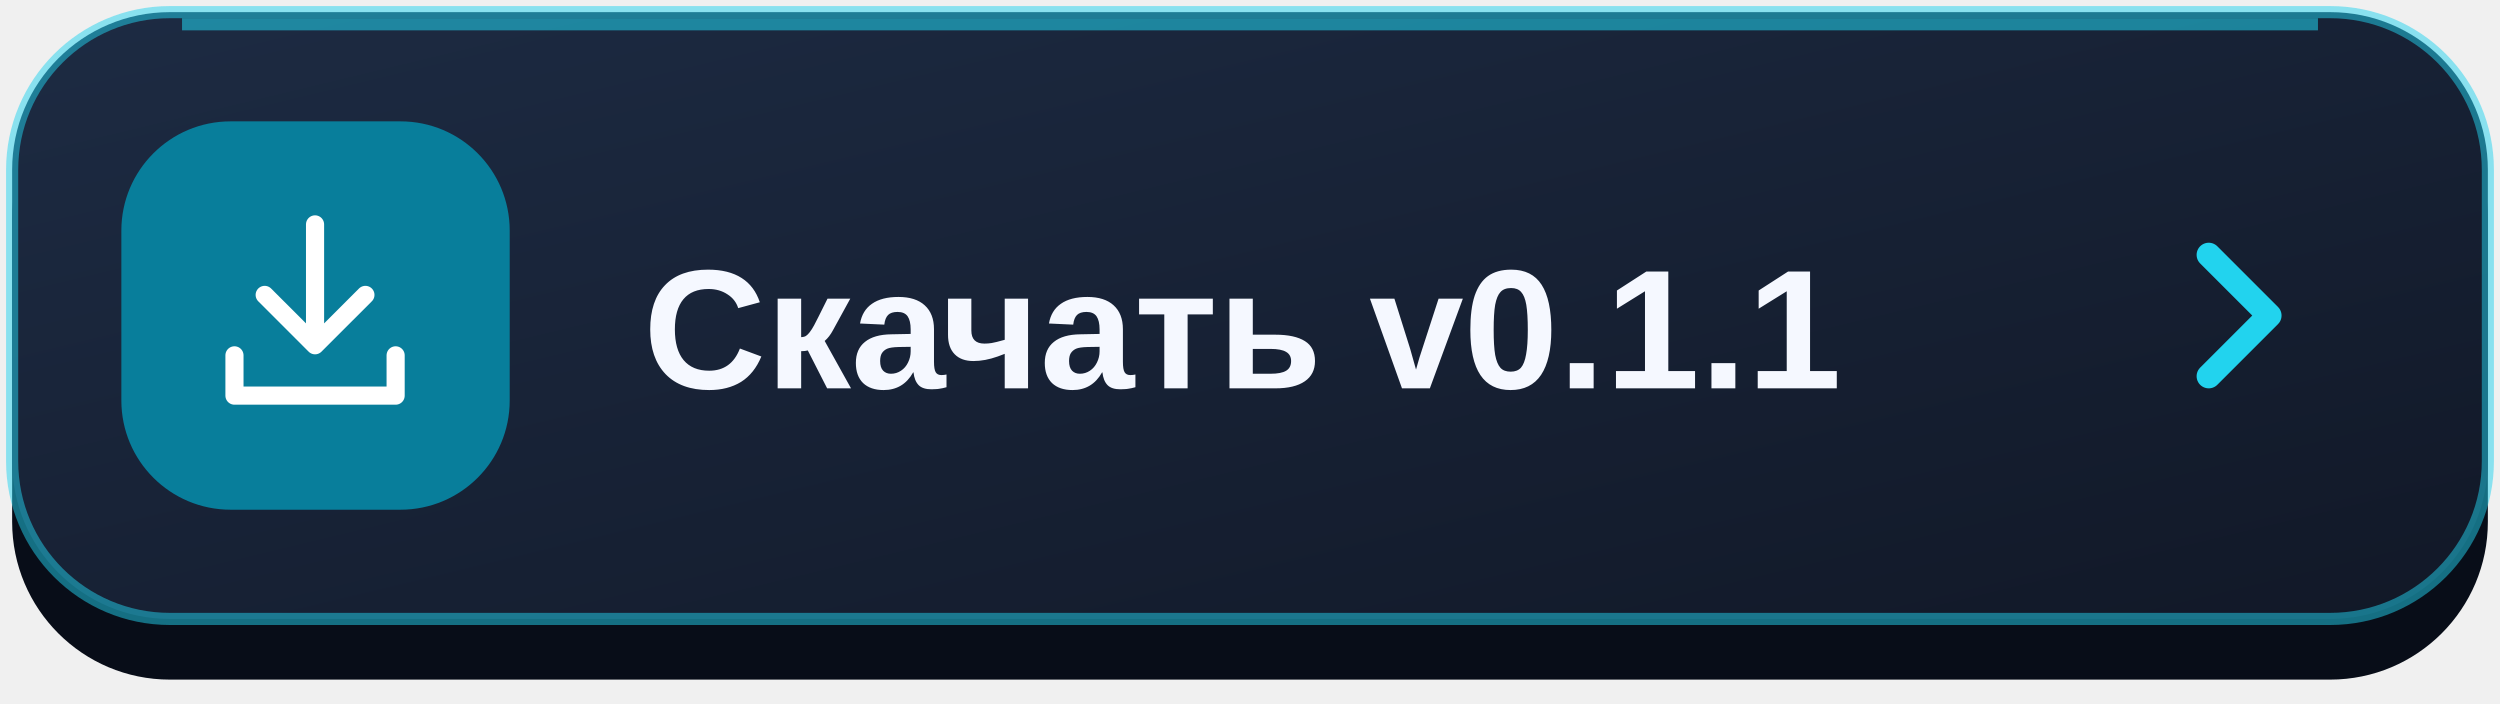
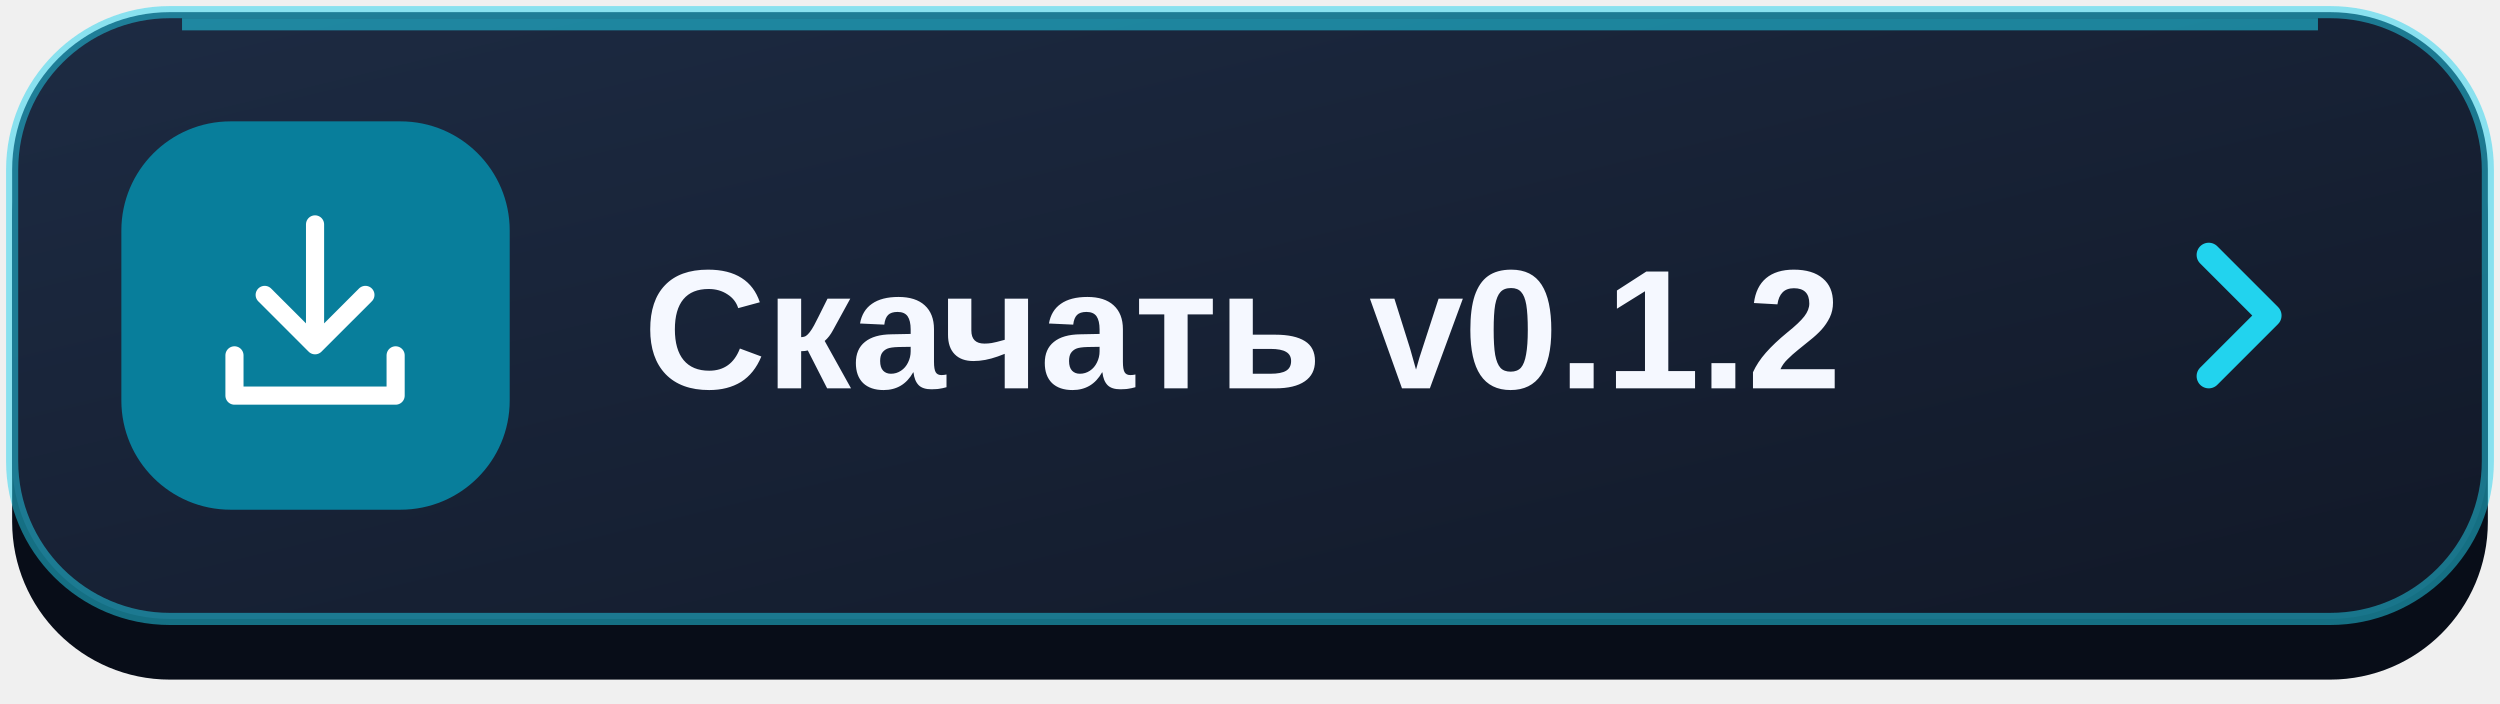
- <svg xmlns="http://www.w3.org/2000/svg" width="206" height="58" viewBox="0 0 206 58" role="img" aria-label="Скачать v0.1.1">
+ <svg xmlns="http://www.w3.org/2000/svg" width="206" height="58" viewBox="0 0 206 58" role="img" aria-label="Скачать v0.1.2">
  <defs>
    <linearGradient id="body" x2="1" y2="1">
      <stop stop-color="#1d2b43" />
      <stop offset="1" stop-color="#111827" />
    </linearGradient>
    <linearGradient id="accent">
      <stop stop-color="#087e9b" />
      <stop offset="1" stop-color="#22d3ee" />
    </linearGradient>
  </defs>
  <rect x="1" y="5" width="204" height="51" rx="13" fill="#080d18" />
  <rect x="1" y="1" width="204" height="50" rx="13" fill="url(#body)" stroke="#22d3ee" stroke-opacity=".5" />
  <path d="M15 2h176" stroke="#22d3ee" stroke-opacity=".55" />
  <rect x="10" y="10" width="32" height="32" rx="9" fill="#087e9b" />
  <g transform="translate(16 16) scale(.83)" fill="none" stroke="#fff" stroke-width="1.8" stroke-linecap="round" stroke-linejoin="round">
    <path d="M12 3v12m-5-5 5 5 5-5M4 16v4h16v-4" />
  </g>
-   <text x="53" y="32" fill="#f5f8ff" font-family="Arial,Helvetica,sans-serif" font-size="14" font-weight="700">Скачать v0.1.1</text>
+   <text x="53" y="32" fill="#f5f8ff" font-family="Arial,Helvetica,sans-serif" font-size="14" font-weight="700">Скачать v0.1.2</text>
  <path d="m182 21 5 5-5 5" fill="none" stroke="#22d3ee" stroke-width="2" stroke-linecap="round" stroke-linejoin="round" />
</svg>
